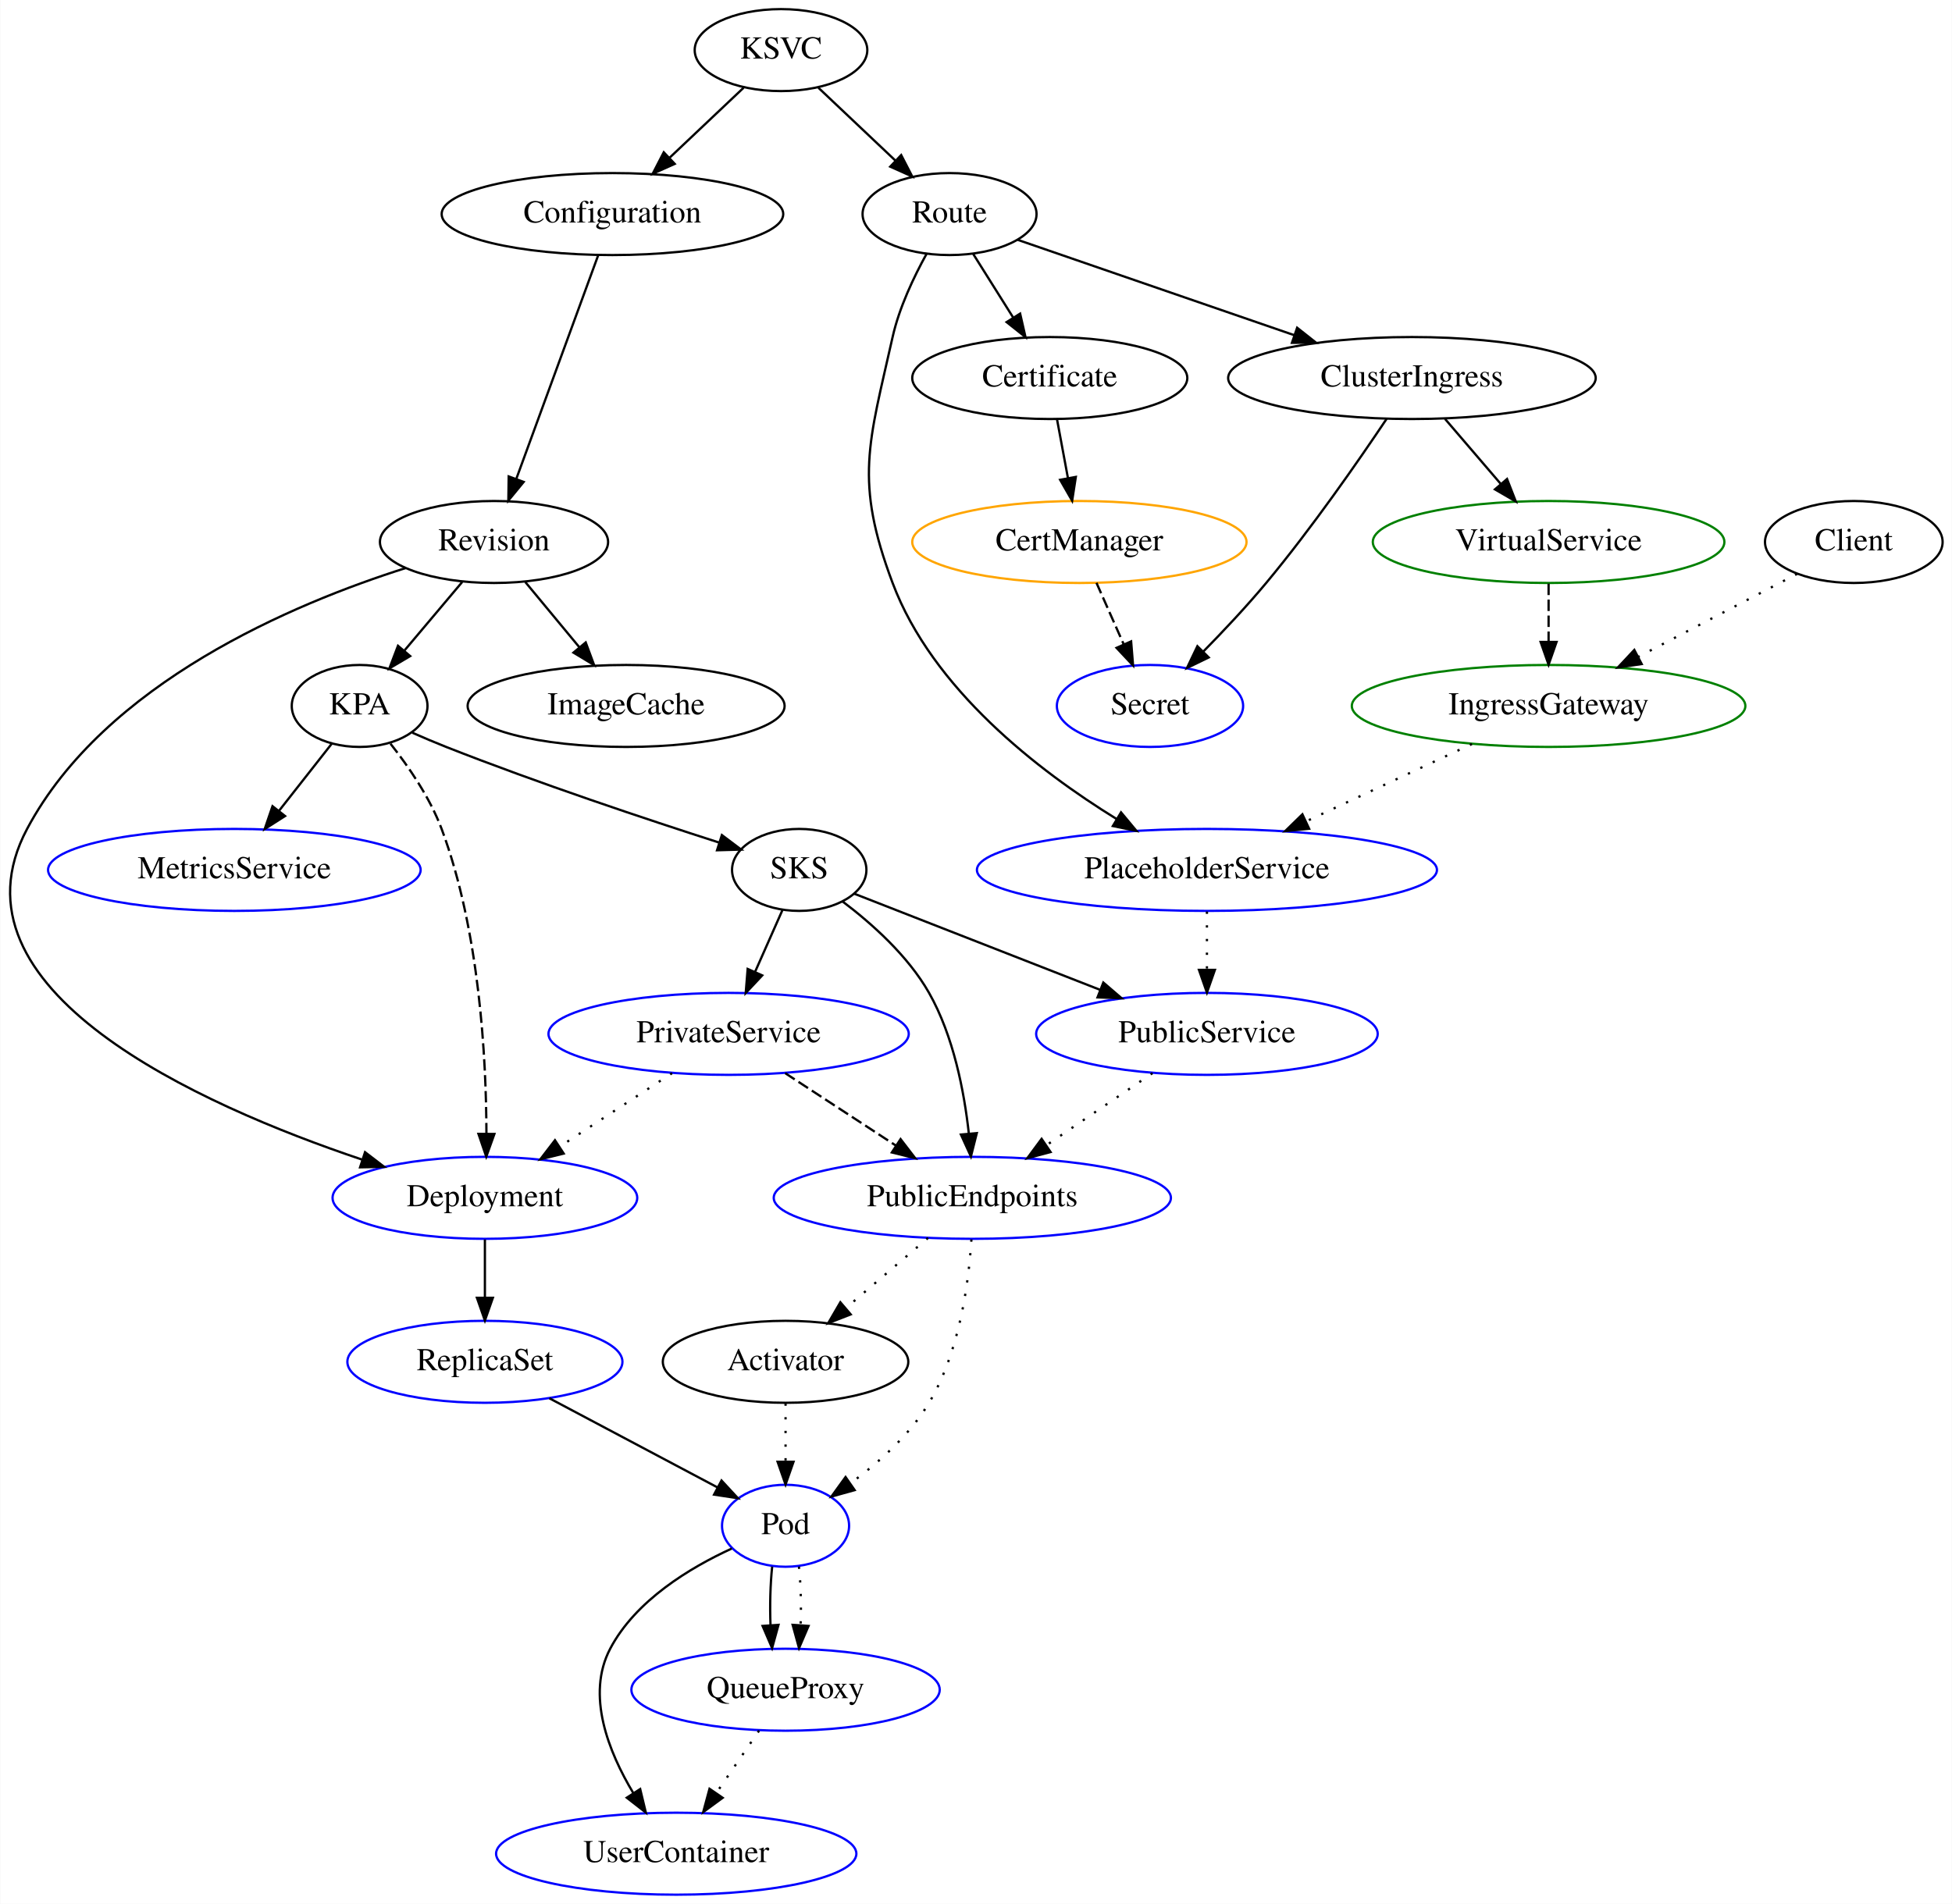
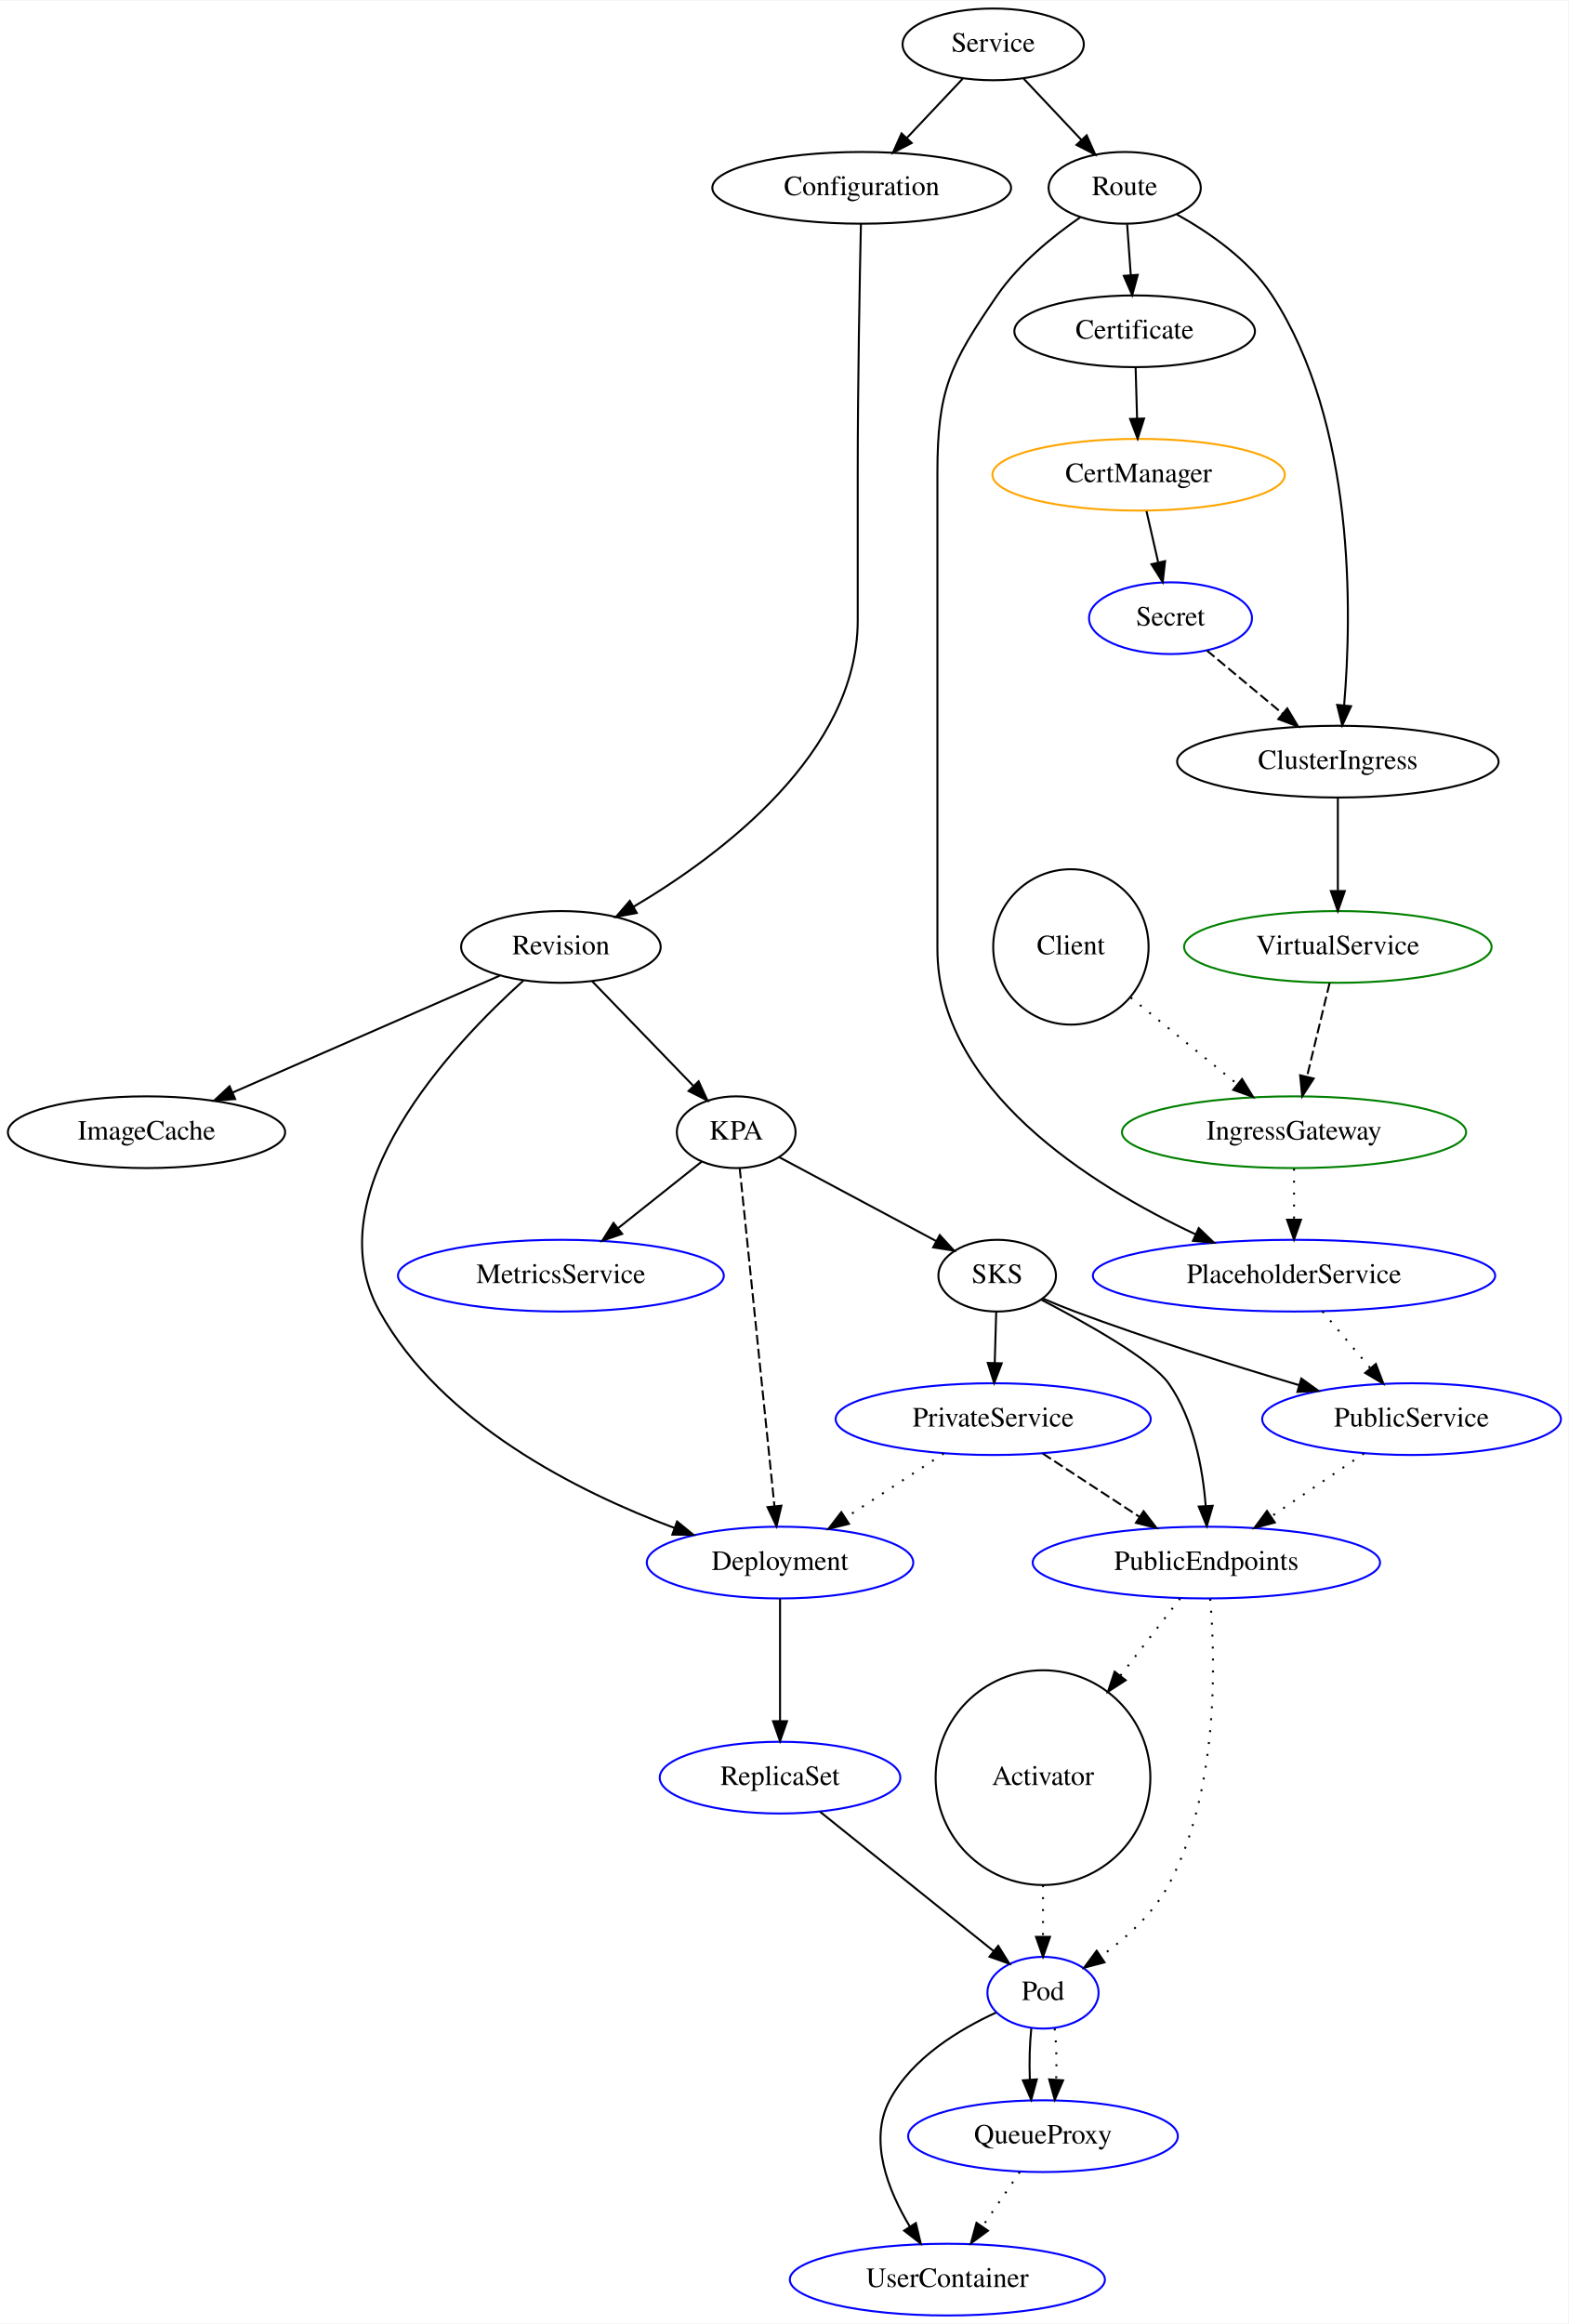
- <svg xmlns="http://www.w3.org/2000/svg" width="857pt" height="836pt" viewBox="0.00 0.00 856.77 836.00">
-   <g id="graph0" class="graph" transform="scale(1 1) rotate(0) translate(4 832)">
-     <polygon fill="white" stroke="none" points="-4,4 -4,-832 852.77,-832 852.77,4 -4,4" />
+ <svg xmlns="http://www.w3.org/2000/svg" width="787pt" height="1166pt" viewBox="0.00 0.00 787.29 1165.88">
+   <g id="graph0" class="graph" transform="scale(1 1) rotate(0) translate(4 1161.88)">
+     <polygon fill="white" stroke="none" points="-4,4 -4,-1161.88 783.287,-1161.88 783.287,4 -4,4" />
    <g id="node1" class="node">
-       <ellipse fill="none" stroke="black" cx="338.774" cy="-810" rx="37.894" ry="18" />
-       <text text-anchor="middle" x="338.774" y="-806.3" font-family="Times,serif" font-size="14.00">KSVC</text>
+       <ellipse fill="none" stroke="black" cx="494.544" cy="-1139.88" rx="45.492" ry="18" />
+       <text text-anchor="middle" x="494.544" y="-1136.18" font-family="Times,serif" font-size="14.00">Service</text>
    </g>
    <g id="node2" class="node">
-       <ellipse fill="none" stroke="black" cx="264.774" cy="-738" rx="74.987" ry="18" />
-       <text text-anchor="middle" x="264.774" y="-734.3" font-family="Times,serif" font-size="14.00">Configuration</text>
+       <ellipse fill="none" stroke="black" cx="428.544" cy="-1067.88" rx="74.987" ry="18" />
+       <text text-anchor="middle" x="428.544" y="-1064.18" font-family="Times,serif" font-size="14.00">Configuration</text>
    </g>
    <g id="edge1" class="edge">
-       <path fill="none" stroke="black" d="M322.351,-793.465C312.825,-784.454 300.632,-772.92 289.921,-762.788" />
-       <polygon fill="black" stroke="black" points="292.113,-760.043 282.443,-755.714 287.302,-765.129 292.113,-760.043" />
+       <path fill="none" stroke="black" d="M479.236,-1122.65C470.943,-1113.85 460.533,-1102.81 451.308,-1093.03" />
+       <polygon fill="black" stroke="black" points="453.633,-1090.39 444.227,-1085.52 448.54,-1095.19 453.633,-1090.39" />
    </g>
    <g id="node3" class="node">
-       <ellipse fill="none" stroke="black" cx="412.774" cy="-738" rx="38.194" ry="18" />
-       <text text-anchor="middle" x="412.774" y="-734.3" font-family="Times,serif" font-size="14.00">Route</text>
+       <ellipse fill="none" stroke="black" cx="560.544" cy="-1067.88" rx="38.194" ry="18" />
+       <text text-anchor="middle" x="560.544" y="-1064.18" font-family="Times,serif" font-size="14.00">Route</text>
    </g>
    <g id="edge2" class="edge">
-       <path fill="none" stroke="black" d="M355.197,-793.465C365.161,-784.04 378.043,-771.853 389.096,-761.398" />
-       <polygon fill="black" stroke="black" points="391.537,-763.907 396.397,-754.492 386.727,-758.821 391.537,-763.907" />
+       <path fill="none" stroke="black" d="M509.851,-1122.65C518.469,-1113.51 529.373,-1101.94 538.858,-1091.88" />
+       <polygon fill="black" stroke="black" points="541.46,-1094.23 545.773,-1084.55 536.367,-1089.42 541.46,-1094.23" />
    </g>
    <g id="node4" class="node">
-       <ellipse fill="none" stroke="black" cx="212.774" cy="-594" rx="50.091" ry="18" />
-       <text text-anchor="middle" x="212.774" y="-590.3" font-family="Times,serif" font-size="14.00">Revision</text>
+       <ellipse fill="none" stroke="black" cx="277.544" cy="-686.887" rx="50.091" ry="18" />
+       <text text-anchor="middle" x="277.544" y="-683.187" font-family="Times,serif" font-size="14.00">Revision</text>
    </g>
    <g id="edge16" class="edge">
-       <path fill="none" stroke="black" d="M258.501,-719.871C249.561,-695.457 233.071,-650.426 222.528,-621.635" />
-       <polygon fill="black" stroke="black" points="225.794,-620.376 219.068,-612.189 219.221,-622.783 225.794,-620.376" />
+       <path fill="none" stroke="black" d="M428.149,-1049.84C427.566,-1023.18 426.544,-970.003 426.544,-924.884 426.544,-924.884 426.544,-924.884 426.544,-850.884 426.544,-784.347 358.07,-733.116 313.96,-707.015" />
+       <polygon fill="black" stroke="black" points="315.633,-703.94 305.22,-701.982 312.139,-710.006 315.633,-703.94" />
    </g>
    <g id="node10" class="node">
-       <ellipse fill="none" stroke="black" cx="615.774" cy="-666" rx="80.686" ry="18" />
-       <text text-anchor="middle" x="615.774" y="-662.3" font-family="Times,serif" font-size="14.00">ClusterIngress</text>
+       <ellipse fill="none" stroke="black" cx="667.544" cy="-779.884" rx="80.686" ry="18" />
+       <text text-anchor="middle" x="667.544" y="-776.184" font-family="Times,serif" font-size="14.00">ClusterIngress</text>
    </g>
    <g id="edge9" class="edge">
-       <path fill="none" stroke="black" d="M442.727,-726.671C474.652,-715.663 525.791,-698.028 564.214,-684.779" />
-       <polygon fill="black" stroke="black" points="565.376,-688.081 573.689,-681.512 563.094,-681.463 565.376,-688.081" />
+       <path fill="none" stroke="black" d="M586.708,-1054.54C602.958,-1045.52 622.9,-1031.76 634.544,-1013.88 676.347,-949.706 674.621,-854.572 670.702,-808.237" />
+       <polygon fill="black" stroke="black" points="674.167,-807.701 669.739,-798.076 667.198,-808.362 674.167,-807.701" />
    </g>
    <g id="node11" class="node">
-       <ellipse fill="none" stroke="blue" cx="525.774" cy="-450" rx="100.983" ry="18" />
-       <text text-anchor="middle" x="525.774" y="-446.3" font-family="Times,serif" font-size="14.00">PlaceholderService</text>
+       <ellipse fill="none" stroke="blue" cx="645.544" cy="-521.89" rx="100.983" ry="18" />
+       <text text-anchor="middle" x="645.544" y="-518.19" font-family="Times,serif" font-size="14.00">PlaceholderService</text>
    </g>
    <g id="edge10" class="edge">
-       <path fill="none" stroke="black" d="M402.668,-720.5C397.067,-710.372 390.665,-696.906 387.774,-684 377.281,-637.161 370.891,-620.933 387.774,-576 405.308,-529.333 451.798,-493.529 485.993,-472.435" />
-       <polygon fill="black" stroke="black" points="488.058,-475.278 494.836,-467.135 484.459,-469.274 488.058,-475.278" />
+       <path fill="none" stroke="black" d="M538.252,-1053.1C524.515,-1043.59 507.493,-1029.82 496.544,-1013.88 472.901,-979.482 466.544,-966.626 466.544,-924.884 466.544,-924.884 466.544,-924.884 466.544,-685.887 466.544,-615.509 543.125,-567.463 596.106,-542.645" />
+       <polygon fill="black" stroke="black" points="597.722,-545.755 605.373,-538.426 594.821,-539.384 597.722,-545.755" />
    </g>
    <g id="node12" class="node">
-       <ellipse fill="none" stroke="black" cx="456.774" cy="-666" rx="60.389" ry="18" />
-       <text text-anchor="middle" x="456.774" y="-662.3" font-family="Times,serif" font-size="14.00">Certificate</text>
+       <ellipse fill="none" stroke="black" cx="565.544" cy="-995.884" rx="60.389" ry="18" />
+       <text text-anchor="middle" x="565.544" y="-992.184" font-family="Times,serif" font-size="14.00">Certificate</text>
    </g>
    <g id="edge11" class="edge">
-       <path fill="none" stroke="black" d="M423.201,-720.411C428.439,-712.077 434.901,-701.797 440.753,-692.488" />
-       <polygon fill="black" stroke="black" points="443.757,-694.285 446.116,-683.956 437.831,-690.56 443.757,-694.285" />
+       <path fill="none" stroke="black" d="M561.78,-1049.58C562.331,-1041.87 562.993,-1032.6 563.607,-1024" />
+       <polygon fill="black" stroke="black" points="567.101,-1024.21 564.322,-1013.99 560.118,-1023.71 567.101,-1024.21" />
    </g>
    <g id="node5" class="node">
-       <ellipse fill="none" stroke="blue" cx="208.774" cy="-306" rx="66.888" ry="18" />
-       <text text-anchor="middle" x="208.774" y="-302.3" font-family="Times,serif" font-size="14.00">Deployment</text>
+       <ellipse fill="none" stroke="blue" cx="387.544" cy="-377.89" rx="66.888" ry="18" />
+       <text text-anchor="middle" x="387.544" y="-374.19" font-family="Times,serif" font-size="14.00">Deployment</text>
    </g>
    <g id="edge3" class="edge">
-       <path fill="none" stroke="black" d="M174.065,-582.582C124.79,-566.961 41.959,-532.207 7.774,-468 -29.804,-397.421 83.214,-346.881 154.758,-322.827" />
-       <polygon fill="black" stroke="black" points="156.149,-326.054 164.558,-319.609 153.965,-319.403 156.149,-326.054" />
+       <path fill="none" stroke="black" d="M258.806,-670.068C223.397,-638.183 153.083,-564.104 186.544,-503.89 217.824,-447.603 286.123,-413.388 334.401,-395.314" />
+       <polygon fill="black" stroke="black" points="335.867,-398.506 344.075,-391.807 333.481,-391.925 335.867,-398.506" />
    </g>
    <g id="node6" class="node">
-       <ellipse fill="none" stroke="black" cx="153.774" cy="-522" rx="29.795" ry="18" />
-       <text text-anchor="middle" x="153.774" y="-518.3" font-family="Times,serif" font-size="14.00">KPA</text>
+       <ellipse fill="none" stroke="black" cx="365.544" cy="-593.89" rx="29.795" ry="18" />
+       <text text-anchor="middle" x="365.544" y="-590.19" font-family="Times,serif" font-size="14.00">KPA</text>
    </g>
    <g id="edge4" class="edge">
-       <path fill="none" stroke="black" d="M198.792,-576.411C191.231,-567.441 181.769,-556.215 173.474,-546.373" />
-       <polygon fill="black" stroke="black" points="175.968,-543.901 166.847,-538.511 170.616,-548.413 175.968,-543.901" />
+       <path fill="none" stroke="black" d="M293.276,-669.619C307.382,-655.033 328.208,-633.498 343.884,-617.288" />
+       <polygon fill="black" stroke="black" points="346.678,-619.433 351.114,-609.812 341.646,-614.567 346.678,-619.433" />
    </g>
    <g id="node7" class="node">
-       <ellipse fill="none" stroke="black" cx="270.774" cy="-522" rx="69.588" ry="18" />
-       <text text-anchor="middle" x="270.774" y="-518.3" font-family="Times,serif" font-size="14.00">ImageCache</text>
+       <ellipse fill="none" stroke="black" cx="69.544" cy="-593.89" rx="69.588" ry="18" />
+       <text text-anchor="middle" x="69.544" y="-590.19" font-family="Times,serif" font-size="14.00">ImageCache</text>
    </g>
    <g id="edge5" class="edge">
-       <path fill="none" stroke="black" d="M226.519,-576.411C233.566,-567.906 242.294,-557.372 250.131,-547.914" />
-       <polygon fill="black" stroke="black" points="253.039,-549.89 256.724,-539.956 247.649,-545.423 253.039,-549.89" />
+       <path fill="none" stroke="black" d="M246.853,-672.46C211.387,-656.945 152.78,-631.305 112.727,-613.782" />
+       <polygon fill="black" stroke="black" points="114.037,-610.535 103.473,-609.734 111.231,-616.948 114.037,-610.535" />
    </g>
    <g id="node19" class="node">
-       <ellipse fill="none" stroke="blue" cx="208.774" cy="-234" rx="60.389" ry="18" />
-       <text text-anchor="middle" x="208.774" y="-230.3" font-family="Times,serif" font-size="14.00">ReplicaSet</text>
+       <ellipse fill="none" stroke="blue" cx="387.544" cy="-269.945" rx="60.389" ry="18" />
+       <text text-anchor="middle" x="387.544" y="-266.245" font-family="Times,serif" font-size="14.00">ReplicaSet</text>
    </g>
    <g id="edge20" class="edge">
-       <path fill="none" stroke="black" d="M208.774,-287.697C208.774,-279.983 208.774,-270.712 208.774,-262.112" />
-       <polygon fill="black" stroke="black" points="212.274,-262.104 208.774,-252.104 205.274,-262.104 212.274,-262.104" />
+       <path fill="none" stroke="black" d="M387.544,-359.868C387.544,-343.286 387.544,-317.804 387.544,-298.362" />
+       <polygon fill="black" stroke="black" points="391.044,-298.277 387.544,-288.277 384.044,-298.277 391.044,-298.277" />
    </g>
    <g id="edge8" class="edge">
-       <path fill="none" stroke="black" stroke-dasharray="5,2" d="M167.318,-505.425C175.231,-495.418 184.642,-481.757 189.774,-468 206.478,-423.222 209.382,-367.012 209.444,-334.236" />
-       <polygon fill="black" stroke="black" points="212.942,-334.045 209.371,-324.07 205.943,-334.095 212.942,-334.045" />
+       <path fill="none" stroke="black" stroke-dasharray="5,2" d="M367.307,-575.74C371.113,-538.722 380.123,-451.071 384.728,-406.277" />
+       <polygon fill="black" stroke="black" points="388.231,-406.428 385.772,-396.123 381.268,-405.712 388.231,-406.428" />
    </g>
    <g id="node8" class="node">
-       <ellipse fill="none" stroke="black" cx="346.774" cy="-450" rx="29.497" ry="18" />
-       <text text-anchor="middle" x="346.774" y="-446.3" font-family="Times,serif" font-size="14.00">SKS</text>
+       <ellipse fill="none" stroke="black" cx="496.544" cy="-521.89" rx="29.497" ry="18" />
+       <text text-anchor="middle" x="496.544" y="-518.19" font-family="Times,serif" font-size="14.00">SKS</text>
    </g>
    <g id="edge6" class="edge">
-       <path fill="none" stroke="black" d="M176.943,-510.232C181.808,-508.085 186.932,-505.906 191.774,-504 232.367,-488.018 279.966,-472.16 311.599,-462.015" />
-       <polygon fill="black" stroke="black" points="312.815,-465.301 321.28,-458.929 310.689,-458.631 312.815,-465.301" />
+       <path fill="none" stroke="black" d="M387.176,-581.331C408.604,-569.881 441.624,-552.237 465.777,-539.33" />
+       <polygon fill="black" stroke="black" points="467.709,-542.267 474.88,-534.467 464.41,-536.093 467.709,-542.267" />
    </g>
    <g id="node9" class="node">
-       <ellipse fill="none" stroke="blue" cx="98.774" cy="-450" rx="81.786" ry="18" />
-       <text text-anchor="middle" x="98.774" y="-446.3" font-family="Times,serif" font-size="14.00">MetricsService</text>
+       <ellipse fill="none" stroke="blue" cx="277.544" cy="-521.89" rx="81.786" ry="18" />
+       <text text-anchor="middle" x="277.544" y="-518.19" font-family="Times,serif" font-size="14.00">MetricsService</text>
    </g>
    <g id="edge7" class="edge">
-       <path fill="none" stroke="black" d="M141.568,-505.465C134.744,-496.78 126.077,-485.75 118.331,-475.891" />
-       <polygon fill="black" stroke="black" points="121.031,-473.663 112.101,-467.962 115.527,-477.987 121.031,-473.663" />
+       <path fill="none" stroke="black" d="M348.158,-579.061C336.183,-569.535 319.994,-556.658 306.138,-545.636" />
+       <polygon fill="black" stroke="black" points="308.304,-542.887 298.299,-539.4 303.947,-548.365 308.304,-542.887" />
    </g>
    <g id="node16" class="node">
-       <ellipse fill="none" stroke="blue" cx="525.774" cy="-378" rx="74.987" ry="18" />
-       <text text-anchor="middle" x="525.774" y="-374.3" font-family="Times,serif" font-size="14.00">PublicService</text>
+       <ellipse fill="none" stroke="blue" cx="704.544" cy="-449.89" rx="74.987" ry="18" />
+       <text text-anchor="middle" x="704.544" y="-446.19" font-family="Times,serif" font-size="14.00">PublicService</text>
    </g>
    <g id="edge17" class="edge">
-       <path fill="none" stroke="black" d="M370.915,-439.559C398.478,-428.78 444.228,-410.889 478.872,-397.342" />
-       <polygon fill="black" stroke="black" points="480.286,-400.547 488.324,-393.645 477.737,-394.027 480.286,-400.547" />
+       <path fill="none" stroke="black" d="M519.474,-510.409C524.712,-508.151 530.285,-505.855 535.544,-503.89 572.482,-490.093 614.819,-476.82 647.878,-467.007" />
+       <polygon fill="black" stroke="black" points="649.221,-470.261 657.824,-464.077 647.242,-463.546 649.221,-470.261" />
    </g>
    <g id="node17" class="node">
-       <ellipse fill="none" stroke="blue" cx="422.774" cy="-306" rx="87.185" ry="18" />
-       <text text-anchor="middle" x="422.774" y="-302.3" font-family="Times,serif" font-size="14.00">PublicEndpoints</text>
+       <ellipse fill="none" stroke="blue" cx="601.544" cy="-377.89" rx="87.185" ry="18" />
+       <text text-anchor="middle" x="601.544" y="-374.19" font-family="Times,serif" font-size="14.00">PublicEndpoints</text>
    </g>
    <g id="edge18" class="edge">
-       <path fill="none" stroke="black" d="M365.801,-436.145C378.498,-426.558 394.506,-412.337 403.774,-396 414.527,-377.045 419.208,-352.68 421.239,-334.236" />
-       <polygon fill="black" stroke="black" points="424.737,-334.422 422.154,-324.147 417.765,-333.79 424.737,-334.422" />
+       <path fill="none" stroke="black" d="M518.669,-509.828C541.291,-498.088 574.253,-479.642 582.544,-467.89 595.242,-449.892 599.744,-425.102 601.212,-406.255" />
+       <polygon fill="black" stroke="black" points="604.71,-406.385 601.756,-396.21 597.72,-406.006 604.71,-406.385" />
    </g>
    <g id="node18" class="node">
-       <ellipse fill="none" stroke="blue" cx="315.774" cy="-378" rx="79.087" ry="18" />
-       <text text-anchor="middle" x="315.774" y="-374.3" font-family="Times,serif" font-size="14.00">PrivateService</text>
+       <ellipse fill="none" stroke="blue" cx="494.544" cy="-449.89" rx="79.087" ry="18" />
+       <text text-anchor="middle" x="494.544" y="-446.19" font-family="Times,serif" font-size="14.00">PrivateService</text>
    </g>
    <g id="edge19" class="edge">
-       <path fill="none" stroke="black" d="M339.427,-432.411C335.851,-424.335 331.465,-414.431 327.445,-405.355" />
-       <polygon fill="black" stroke="black" points="330.533,-403.682 323.283,-395.956 324.132,-406.517 330.533,-403.682" />
+       <path fill="none" stroke="black" d="M496.049,-503.587C495.829,-495.873 495.564,-486.603 495.318,-478.003" />
+       <polygon fill="black" stroke="black" points="498.817,-477.891 495.033,-467.995 491.82,-478.091 498.817,-477.891" />
+     </g>
+     <g id="node15" class="node">
+       <ellipse fill="none" stroke="green" cx="667.544" cy="-686.887" rx="77.187" ry="18" />
+       <text text-anchor="middle" x="667.544" y="-683.187" font-family="Times,serif" font-size="14.00">VirtualService</text>
+     </g>
+     <g id="edge15" class="edge">
+       <path fill="none" stroke="black" d="M667.544,-761.768C667.544,-748.677 667.544,-730.366 667.544,-715.249" />
+       <polygon fill="black" stroke="black" points="671.044,-714.926 667.544,-704.926 664.044,-714.926 671.044,-714.926" />
+     </g>
+     <g id="edge28" class="edge">
+       <path fill="none" stroke="black" stroke-dasharray="1,5" d="M659.826,-503.945C667.001,-495.433 675.829,-484.959 683.741,-475.572" />
+       <polygon fill="black" stroke="black" points="686.625,-477.581 690.393,-467.679 681.272,-473.07 686.625,-477.581" />
+     </g>
+     <g id="node13" class="node">
+       <ellipse fill="none" stroke="orange" cx="567.544" cy="-923.884" rx="73.387" ry="18" />
+       <text text-anchor="middle" x="567.544" y="-920.184" font-family="Times,serif" font-size="14.00">CertManager</text>
+     </g>
+     <g id="edge12" class="edge">
+       <path fill="none" stroke="black" d="M566.038,-977.58C566.259,-969.866 566.523,-960.596 566.769,-951.996" />
+       <polygon fill="black" stroke="black" points="570.268,-952.084 567.055,-941.988 563.271,-951.884 570.268,-952.084" />
    </g>
    <g id="node14" class="node">
-       <ellipse fill="none" stroke="blue" cx="500.774" cy="-522" rx="40.893" ry="18" />
-       <text text-anchor="middle" x="500.774" y="-518.3" font-family="Times,serif" font-size="14.00">Secret</text>
-     </g>
-     <g id="edge15" class="edge">
-       <path fill="none" stroke="black" d="M604.66,-648.068C592.402,-629.759 571.757,-599.976 551.774,-576 543.215,-565.731 533.128,-554.997 524.193,-545.897" />
-       <polygon fill="black" stroke="black" points="526.551,-543.305 517.018,-538.682 521.588,-548.241 526.551,-543.305" />
-     </g>
-     <g id="node15" class="node">
-       <ellipse fill="none" stroke="green" cx="675.774" cy="-594" rx="77.187" ry="18" />
-       <text text-anchor="middle" x="675.774" y="-590.3" font-family="Times,serif" font-size="14.00">VirtualService</text>
+       <ellipse fill="none" stroke="blue" cx="583.544" cy="-851.884" rx="40.893" ry="18" />
+       <text text-anchor="middle" x="583.544" y="-848.184" font-family="Times,serif" font-size="14.00">Secret</text>
+     </g>
+     <g id="edge13" class="edge">
+       <path fill="none" stroke="black" d="M571.499,-905.58C573.262,-897.866 575.381,-888.596 577.347,-879.996" />
+       <polygon fill="black" stroke="black" points="580.818,-880.516 579.634,-869.988 573.994,-878.957 580.818,-880.516" />
    </g>
    <g id="edge14" class="edge">
-       <path fill="none" stroke="black" d="M630.298,-648.055C637.668,-639.457 646.754,-628.857 654.862,-619.397" />
-       <polygon fill="black" stroke="black" points="657.533,-621.659 661.383,-611.789 652.218,-617.104 657.533,-621.659" />
-     </g>
-     <g id="edge28" class="edge">
-       <path fill="none" stroke="black" stroke-dasharray="1,5" d="M525.774,-431.697C525.774,-423.983 525.774,-414.712 525.774,-406.112" />
-       <polygon fill="black" stroke="black" points="529.274,-406.104 525.774,-396.104 522.274,-406.104 529.274,-406.104" />
-     </g>
-     <g id="node13" class="node">
-       <ellipse fill="none" stroke="orange" cx="469.774" cy="-594" rx="73.387" ry="18" />
-       <text text-anchor="middle" x="469.774" y="-590.3" font-family="Times,serif" font-size="14.00">CertManager</text>
-     </g>
-     <g id="edge12" class="edge">
-       <path fill="none" stroke="black" d="M459.987,-647.697C461.42,-639.983 463.141,-630.712 464.739,-622.112" />
-       <polygon fill="black" stroke="black" points="468.212,-622.575 466.597,-612.104 461.33,-621.297 468.212,-622.575" />
-     </g>
-     <g id="edge13" class="edge">
-       <path fill="none" stroke="black" stroke-dasharray="5,2" d="M477.278,-576.055C480.857,-567.973 485.22,-558.121 489.21,-549.112" />
-       <polygon fill="black" stroke="black" points="492.49,-550.35 493.339,-539.789 486.089,-547.515 492.49,-550.35" />
+       <path fill="none" stroke="black" stroke-dasharray="5,2" d="M601.771,-835.695C612.853,-826.459 627.229,-814.479 639.713,-804.075" />
+       <polygon fill="black" stroke="black" points="642.149,-806.602 647.59,-797.511 637.668,-801.224 642.149,-806.602" />
    </g>
    <g id="node23" class="node">
-       <ellipse fill="none" stroke="green" cx="675.774" cy="-522" rx="86.385" ry="18" />
-       <text text-anchor="middle" x="675.774" y="-518.3" font-family="Times,serif" font-size="14.00">IngressGateway</text>
+       <ellipse fill="none" stroke="green" cx="645.544" cy="-593.89" rx="86.385" ry="18" />
+       <text text-anchor="middle" x="645.544" y="-590.19" font-family="Times,serif" font-size="14.00">IngressGateway</text>
    </g>
    <g id="edge24" class="edge">
-       <path fill="none" stroke="black" stroke-dasharray="5,2" d="M675.774,-575.697C675.774,-567.983 675.774,-558.712 675.774,-550.112" />
-       <polygon fill="black" stroke="black" points="679.274,-550.104 675.774,-540.104 672.274,-550.104 679.274,-550.104" />
+       <path fill="none" stroke="black" stroke-dasharray="5,2" d="M663.406,-668.771C660.21,-655.553 655.728,-637.013 652.053,-621.813" />
+       <polygon fill="black" stroke="black" points="655.415,-620.827 649.663,-611.929 648.611,-622.472 655.415,-620.827" />
    </g>
    <g id="edge29" class="edge">
-       <path fill="none" stroke="black" stroke-dasharray="1,5" d="M501.885,-360.765C488.074,-351.379 470.502,-339.437 455.429,-329.193" />
-       <polygon fill="black" stroke="black" points="457.128,-326.116 446.89,-323.39 453.194,-331.906 457.128,-326.116" />
+       <path fill="none" stroke="black" stroke-dasharray="1,5" d="M680.655,-432.655C666.844,-423.269 649.272,-411.327 634.199,-401.083" />
+       <polygon fill="black" stroke="black" points="635.898,-398.006 625.66,-395.28 631.964,-403.796 635.898,-398.006" />
    </g>
    <g id="node20" class="node">
-       <ellipse fill="none" stroke="blue" cx="340.774" cy="-162" rx="27.895" ry="18" />
-       <text text-anchor="middle" x="340.774" y="-158.3" font-family="Times,serif" font-size="14.00">Pod</text>
+       <ellipse fill="none" stroke="blue" cx="519.544" cy="-162" rx="27.895" ry="18" />
+       <text text-anchor="middle" x="519.544" y="-158.3" font-family="Times,serif" font-size="14.00">Pod</text>
    </g>
    <g id="edge30" class="edge">
-       <path fill="none" stroke="black" stroke-dasharray="1,5" d="M422.366,-287.729C421.209,-268.861 417.196,-238.348 403.774,-216 395.283,-201.863 381.649,-189.704 369.233,-180.611" />
-       <polygon fill="black" stroke="black" points="371.117,-177.658 360.91,-174.819 367.119,-183.403 371.117,-177.658" />
+       <path fill="none" stroke="black" stroke-dasharray="1,5" d="M603.463,-359.702C606.087,-328.88 607.905,-263.039 582.544,-216 574.718,-201.485 561.15,-189.288 548.605,-180.268" />
+       <polygon fill="black" stroke="black" points="550.406,-177.261 540.166,-174.541 546.476,-183.053 550.406,-177.261" />
    </g>
    <g id="node25" class="node">
-       <ellipse fill="none" stroke="black" cx="340.774" cy="-234" rx="53.891" ry="18" />
-       <text text-anchor="middle" x="340.774" y="-230.3" font-family="Times,serif" font-size="14.00">Activator</text>
+       <ellipse fill="none" stroke="black" cx="519.544" cy="-269.945" rx="53.891" ry="53.891" />
+       <text text-anchor="middle" x="519.544" y="-266.245" font-family="Times,serif" font-size="14.00">Activator</text>
    </g>
    <g id="edge31" class="edge">
-       <path fill="none" stroke="black" stroke-dasharray="1,5" d="M403.341,-288.411C392.566,-279.213 379.014,-267.644 367.28,-257.627" />
-       <polygon fill="black" stroke="black" points="369.381,-254.819 359.503,-250.988 364.836,-260.143 369.381,-254.819" />
+       <path fill="none" stroke="black" stroke-dasharray="1,5" d="M588.369,-359.868C580.195,-349.307 569.226,-335.135 558.451,-321.213" />
+       <polygon fill="black" stroke="black" points="561.04,-318.84 552.151,-313.074 555.504,-323.125 561.04,-318.84" />
    </g>
    <g id="edge35" class="edge">
-       <path fill="none" stroke="black" stroke-dasharray="1,5" d="M290.957,-360.765C276.268,-351.155 257.482,-338.865 241.581,-328.462" />
-       <polygon fill="black" stroke="black" points="243.372,-325.452 233.087,-322.906 239.539,-331.31 243.372,-325.452" />
+       <path fill="none" stroke="black" stroke-dasharray="1,5" d="M469.727,-432.655C455.038,-423.045 436.252,-410.756 420.351,-400.353" />
+       <polygon fill="black" stroke="black" points="422.142,-397.342 411.857,-394.796 418.309,-403.2 422.142,-397.342" />
    </g>
    <g id="edge25" class="edge">
-       <path fill="none" stroke="black" stroke-dasharray="5,2" d="M340.591,-360.765C355.072,-351.291 373.533,-339.214 389.289,-328.906" />
-       <polygon fill="black" stroke="black" points="391.269,-331.793 397.721,-323.39 387.436,-325.936 391.269,-331.793" />
+       <path fill="none" stroke="black" stroke-dasharray="5,2" d="M519.361,-432.655C533.842,-423.182 552.303,-411.104 568.059,-400.797" />
+       <polygon fill="black" stroke="black" points="570.039,-403.684 576.491,-395.28 566.206,-397.826 570.039,-403.684" />
    </g>
    <g id="edge21" class="edge">
-       <path fill="none" stroke="black" d="M237.091,-217.983C258.832,-206.454 288.778,-190.573 310.899,-178.843" />
-       <polygon fill="black" stroke="black" points="312.659,-181.871 319.853,-174.094 309.379,-175.687 312.659,-181.871" />
+       <path fill="none" stroke="black" d="M407.592,-252.854C430.919,-234.132 469.45,-203.206 494.666,-182.967" />
+       <polygon fill="black" stroke="black" points="497.059,-185.535 502.667,-176.546 492.677,-180.076 497.059,-185.535" />
    </g>
    <g id="node21" class="node">
-       <ellipse fill="none" stroke="blue" cx="292.774" cy="-18" rx="79.087" ry="18" />
-       <text text-anchor="middle" x="292.774" y="-14.3" font-family="Times,serif" font-size="14.00">UserContainer</text>
+       <ellipse fill="none" stroke="blue" cx="471.544" cy="-18" rx="79.087" ry="18" />
+       <text text-anchor="middle" x="471.544" y="-14.3" font-family="Times,serif" font-size="14.00">UserContainer</text>
    </g>
    <g id="edge22" class="edge">
-       <path fill="none" stroke="black" d="M317.191,-152.012C298.939,-143.652 274.95,-129.26 263.774,-108 253.117,-87.727 262.983,-62.801 274.006,-44.49" />
-       <polygon fill="black" stroke="black" points="276.95,-46.383 279.425,-36.081 271.066,-42.591 276.95,-46.383" />
+       <path fill="none" stroke="black" d="M495.961,-152.012C477.709,-143.652 453.72,-129.26 442.544,-108 431.887,-87.727 441.753,-62.801 452.776,-44.49" />
+       <polygon fill="black" stroke="black" points="455.72,-46.383 458.195,-36.081 449.836,-42.591 455.72,-46.383" />
    </g>
    <g id="node22" class="node">
-       <ellipse fill="none" stroke="blue" cx="340.774" cy="-90" rx="67.688" ry="18" />
-       <text text-anchor="middle" x="340.774" y="-86.3" font-family="Times,serif" font-size="14.00">QueueProxy</text>
+       <ellipse fill="none" stroke="blue" cx="519.544" cy="-90" rx="67.688" ry="18" />
+       <text text-anchor="middle" x="519.544" y="-86.3" font-family="Times,serif" font-size="14.00">QueueProxy</text>
    </g>
    <g id="edge23" class="edge">
-       <path fill="none" stroke="black" d="M334.896,-144.055C334.077,-136.346 333.835,-127.027 334.169,-118.364" />
-       <polygon fill="black" stroke="black" points="337.668,-118.491 334.861,-108.275 330.684,-118.012 337.668,-118.491" />
+       <path fill="none" stroke="black" d="M513.666,-144.055C512.848,-136.346 512.605,-127.027 512.939,-118.364" />
+       <polygon fill="black" stroke="black" points="516.438,-118.491 513.631,-108.275 509.455,-118.012 516.438,-118.491" />
    </g>
    <g id="edge33" class="edge">
-       <path fill="none" stroke="black" stroke-dasharray="1,5" d="M346.652,-144.055C347.47,-136.346 347.712,-127.027 347.379,-118.364" />
-       <polygon fill="black" stroke="black" points="350.863,-118.012 346.687,-108.275 343.88,-118.491 350.863,-118.012" />
+       <path fill="none" stroke="black" stroke-dasharray="1,5" d="M525.422,-144.055C526.24,-136.346 526.482,-127.027 526.149,-118.364" />
+       <polygon fill="black" stroke="black" points="529.633,-118.012 525.457,-108.275 522.65,-118.491 529.633,-118.012" />
    </g>
    <g id="edge34" class="edge">
-       <path fill="none" stroke="black" stroke-dasharray="1,5" d="M329.154,-72.055C323.519,-63.837 316.631,-53.791 310.369,-44.66" />
-       <polygon fill="black" stroke="black" points="313.162,-42.543 304.62,-36.275 307.388,-46.502 313.162,-42.543" />
+       <path fill="none" stroke="black" stroke-dasharray="1,5" d="M507.924,-72.055C502.289,-63.837 495.401,-53.791 489.139,-44.66" />
+       <polygon fill="black" stroke="black" points="491.932,-42.543 483.39,-36.275 486.159,-46.502 491.932,-42.543" />
    </g>
    <g id="edge27" class="edge">
-       <path fill="none" stroke="black" stroke-dasharray="1,5" d="M642.111,-505.291C620.626,-495.264 592.56,-482.167 569.378,-471.349" />
-       <polygon fill="black" stroke="black" points="570.646,-468.078 560.104,-467.021 567.686,-474.421 570.646,-468.078" />
+       <path fill="none" stroke="black" stroke-dasharray="1,5" d="M645.544,-575.587C645.544,-567.873 645.544,-558.603 645.544,-550.003" />
+       <polygon fill="black" stroke="black" points="649.044,-549.995 645.544,-539.995 642.044,-549.995 649.044,-549.995" />
    </g>
    <g id="node24" class="node">
-       <ellipse fill="none" stroke="black" cx="809.774" cy="-594" rx="38.993" ry="18" />
-       <text text-anchor="middle" x="809.774" y="-590.3" font-family="Times,serif" font-size="14.00">Client</text>
+       <ellipse fill="none" stroke="black" cx="533.544" cy="-686.887" rx="38.993" ry="38.993" />
+       <text text-anchor="middle" x="533.544" y="-683.187" font-family="Times,serif" font-size="14.00">Client</text>
    </g>
    <g id="edge26" class="edge">
-       <path fill="none" stroke="black" stroke-dasharray="1,5" d="M784.883,-579.998C765.326,-569.781 737.718,-555.359 715.167,-543.579" />
-       <polygon fill="black" stroke="black" points="716.653,-540.406 706.169,-538.878 713.412,-546.61 716.653,-540.406" />
+       <path fill="none" stroke="black" stroke-dasharray="1,5" d="M563.558,-661.502C580.111,-648.052 600.557,-631.441 616.89,-618.171" />
+       <polygon fill="black" stroke="black" points="619.459,-620.593 625.014,-611.571 615.045,-615.16 619.459,-620.593" />
    </g>
    <g id="edge32" class="edge">
-       <path fill="none" stroke="black" stroke-dasharray="1,5" d="M340.774,-215.697C340.774,-207.983 340.774,-198.712 340.774,-190.112" />
-       <polygon fill="black" stroke="black" points="344.274,-190.104 340.774,-180.104 337.274,-190.104 344.274,-190.104" />
+       <path fill="none" stroke="black" stroke-dasharray="1,5" d="M519.544,-215.973C519.544,-207.01 519.544,-198.048 519.544,-190.112" />
+       <polygon fill="black" stroke="black" points="523.044,-190.022 519.544,-180.022 516.044,-190.022 523.044,-190.022" />
    </g>
  </g>
</svg>
